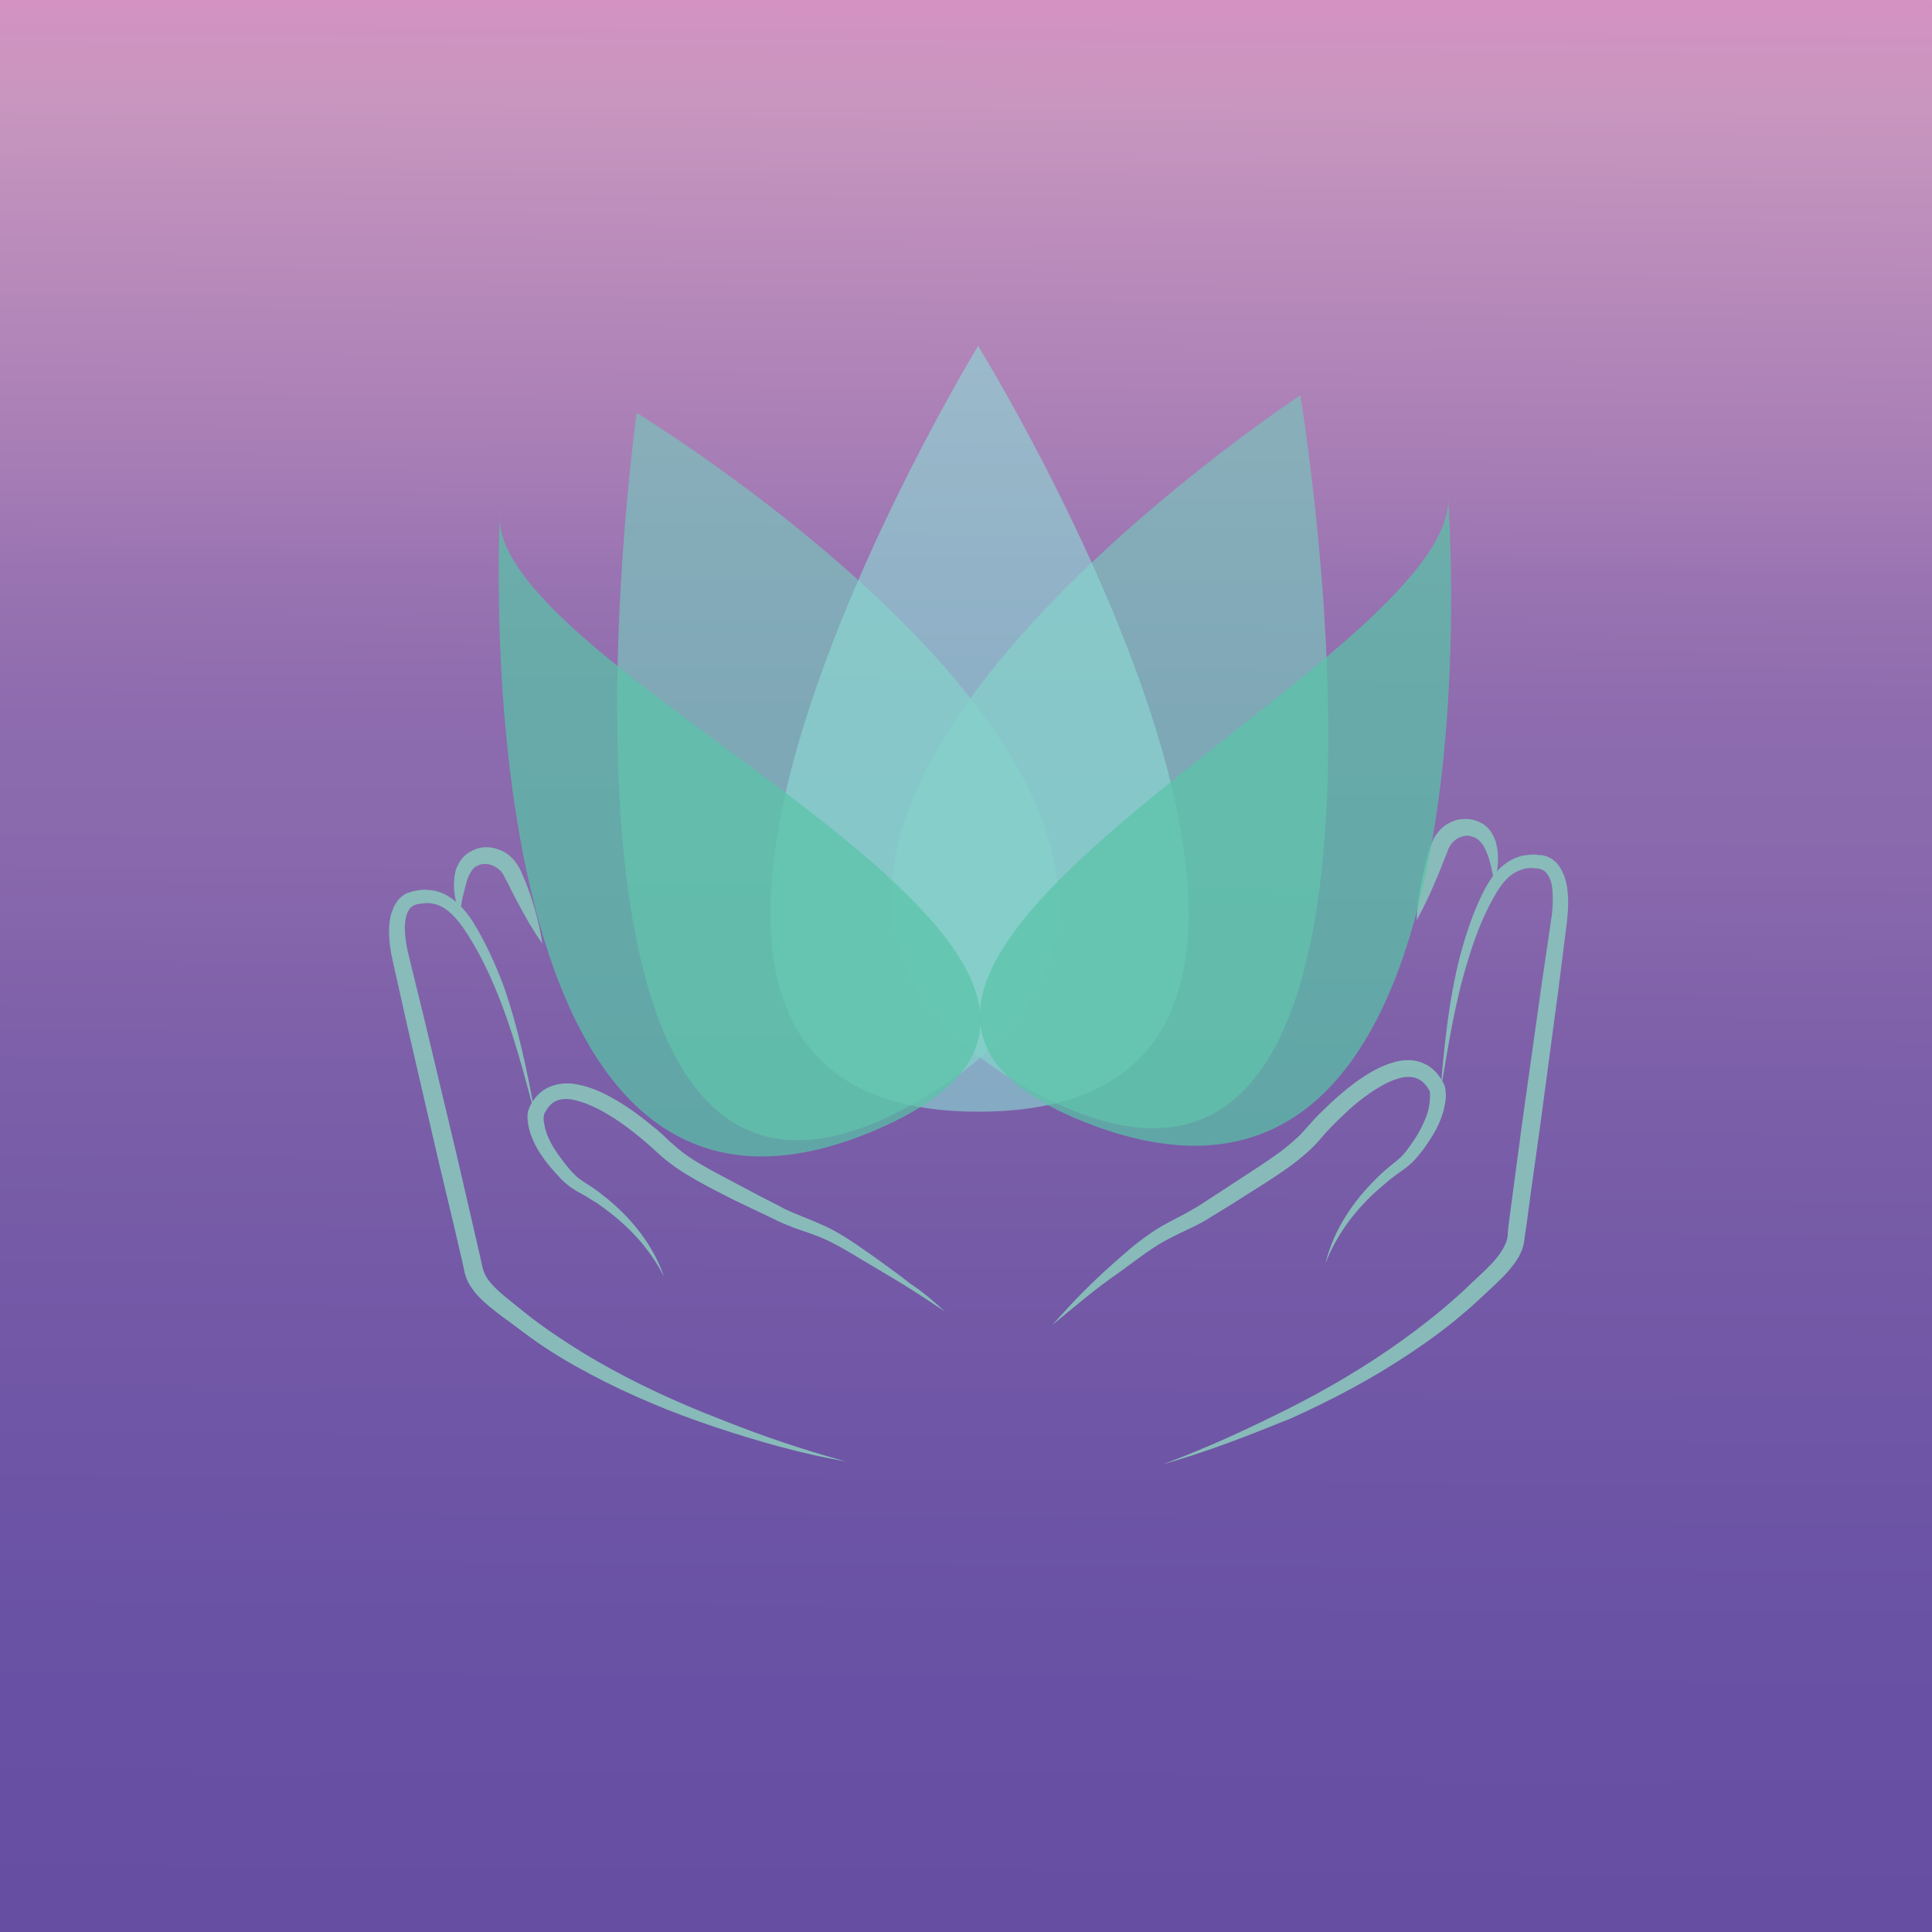
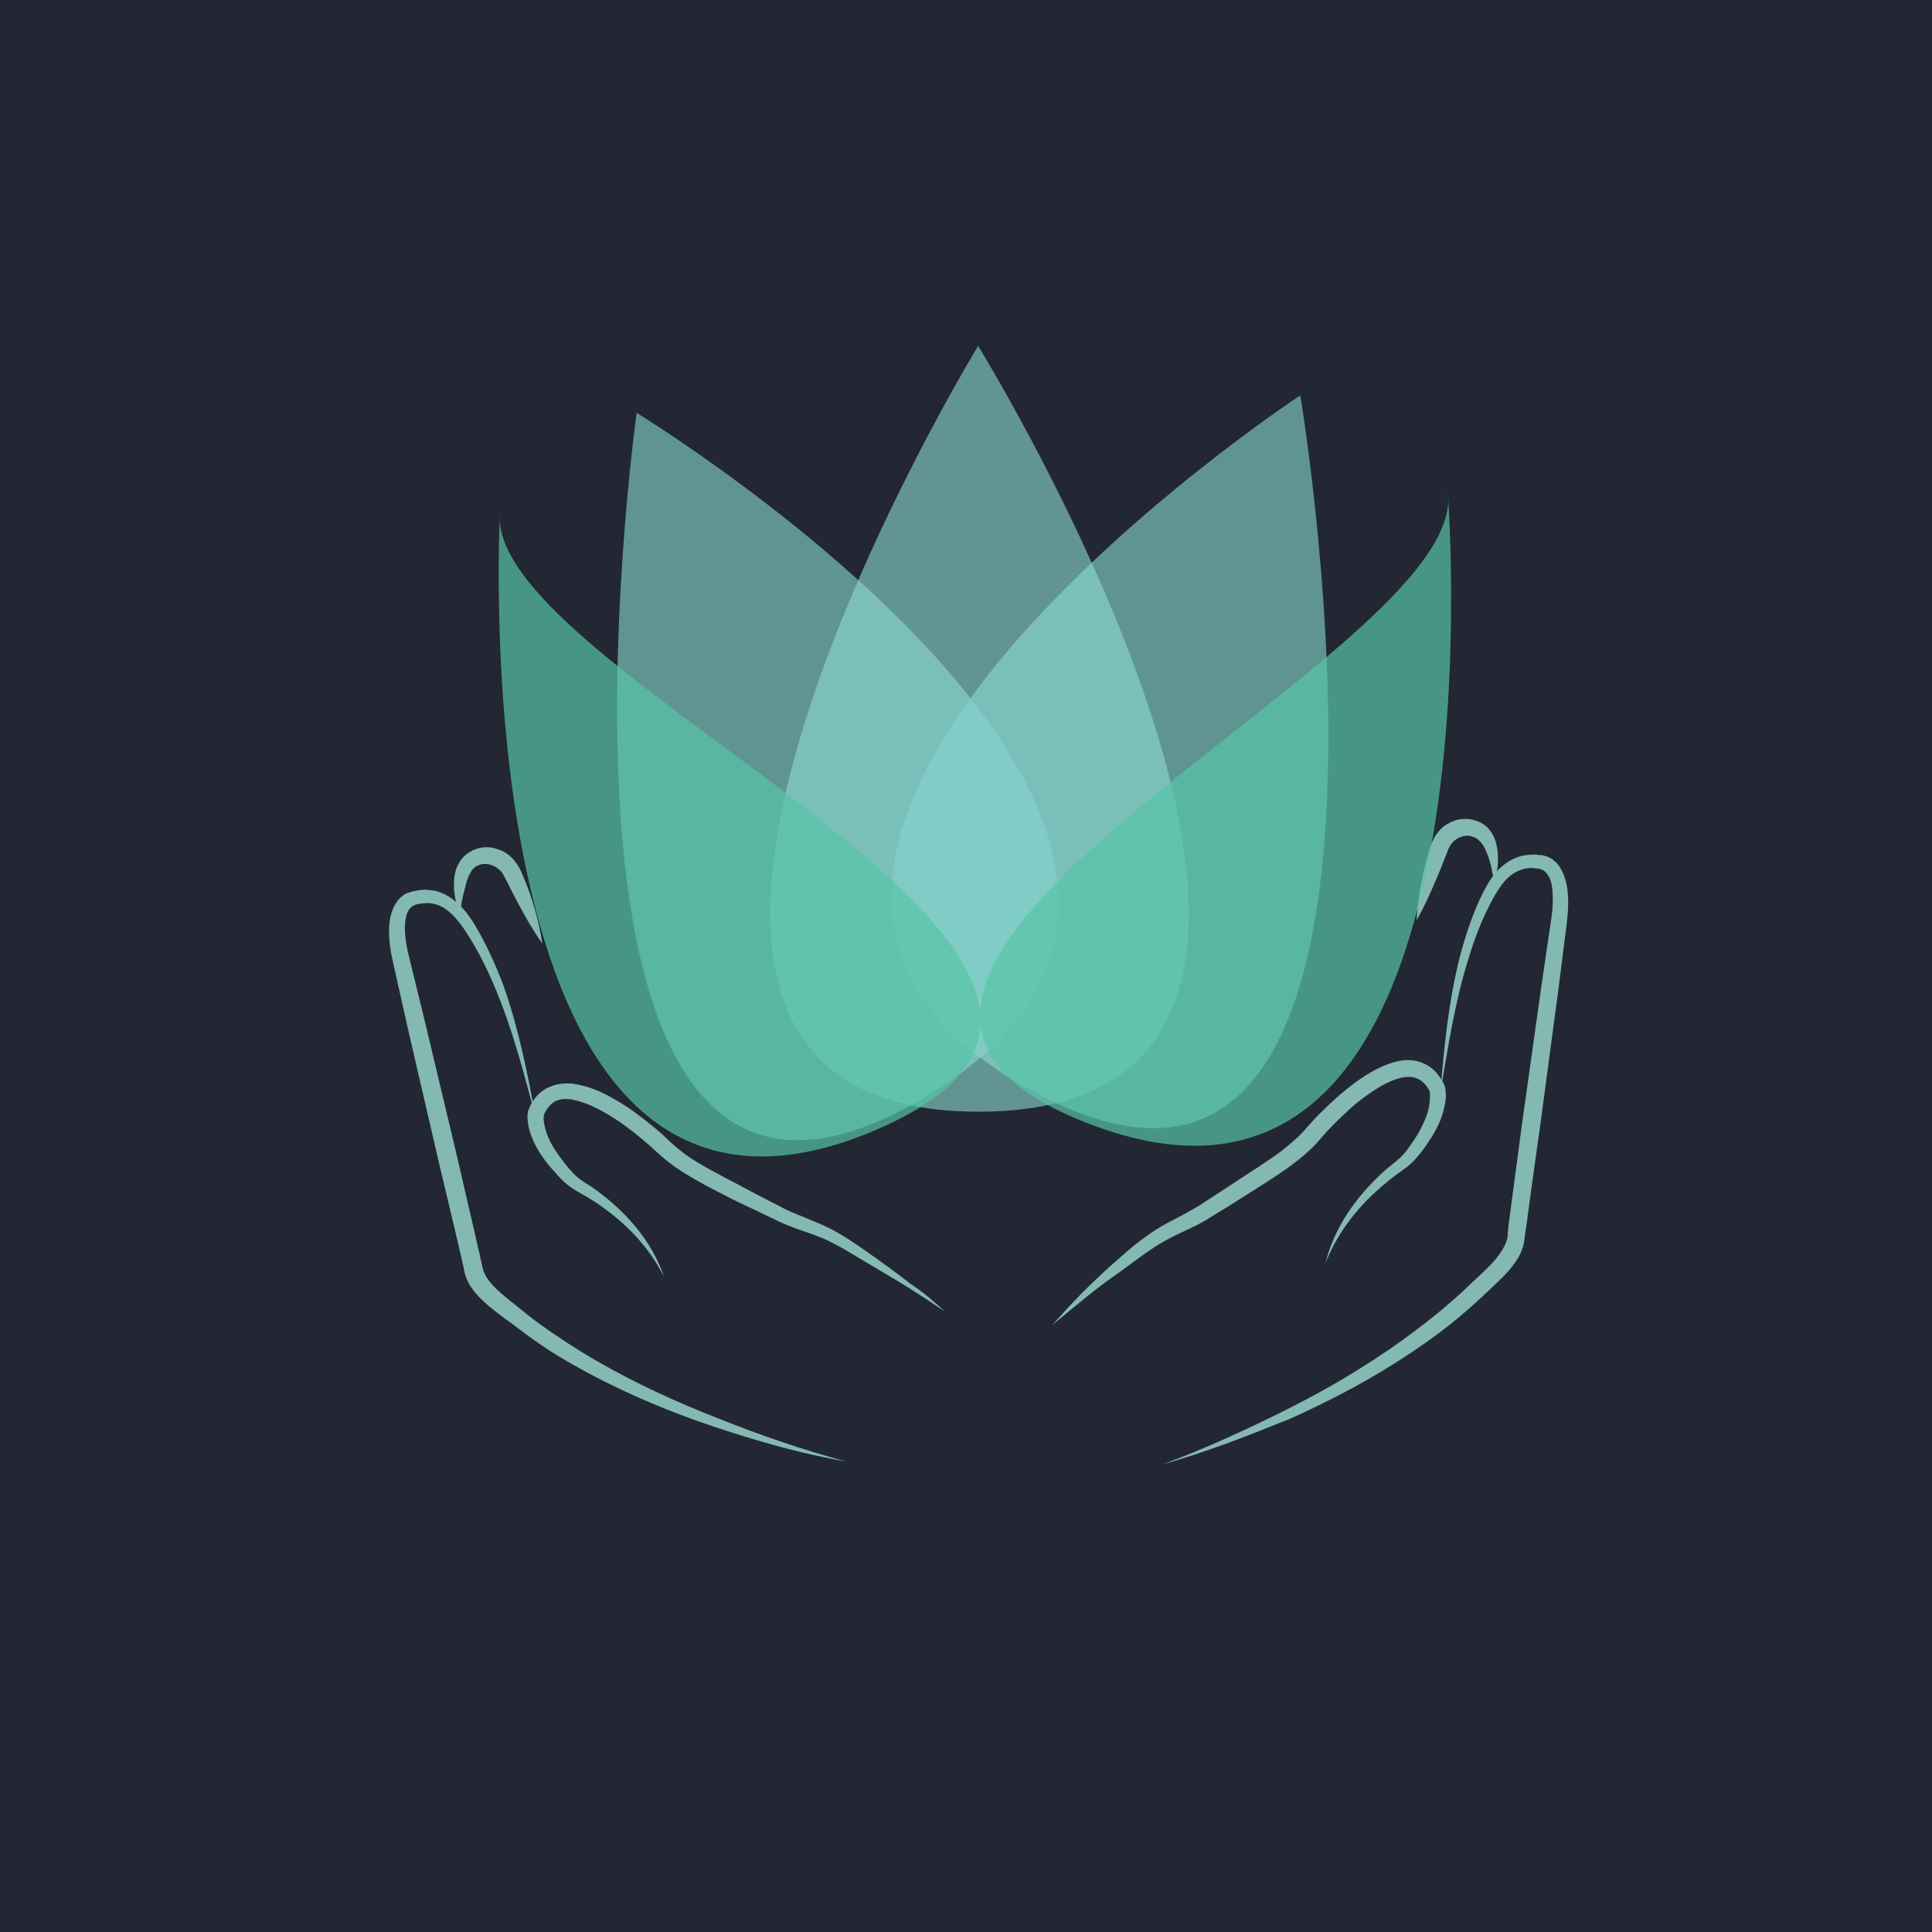
<svg xmlns="http://www.w3.org/2000/svg" version="1.1" id="Layer_1" x="0px" y="0px" viewBox="0 0 430 430" style="enable-background:new 0 0 430 430;" xml:space="preserve">
  <style type="text/css">
	.st0{fill:#654EA3;}
	.st1{fill:#EAAFC8;}
- 	.st2{fill:url(#SVGID_1_);}
+ 	.st2{fill:#232733;}
	.st3{opacity:0.95;}
	.st4{fill:#88BFBA;}
	.st5{opacity:0.7;fill:#79C2BB;enable-background:new    ;}
	.st6{opacity:0.6;fill:#8CDCD5;enable-background:new    ;}
	.st7{opacity:0.7;fill:#57C5A7;enable-background:new    ;}
</style>
  <path class="st0" d="M-207,142h-138c-11.5,0-21-9.4-21-21V21c0-11.6,9.5-21,21-21h138c11.6,0,21,9.4,21,21v100  C-186,132.6-195.4,142-207,142z" />
  <path class="st1" d="M-153,310h-184c-11.5,0-21-9.5-21-21v-98.4c0-11.6,9.5-21,21-21h184c11.6,0,21,9.4,21,21V289  C-132,300.5-141.4,310-153,310z" />
-   <linearGradient id="SVGID_1_" gradientUnits="userSpaceOnUse" x1="212.561" y1="-43.506" x2="209.471" y2="448.484">
-     <stop offset="0" style="stop-color:#EAAFC8" />
-     <stop offset="3.348215e-02" style="stop-color:#E28DC6" />
-     <stop offset="0.135" style="stop-color:#C896BF" />
-     <stop offset="0.306" style="stop-color:#A57CB5" />
-     <stop offset="0.347" style="stop-color:#9A74B2" />
-     <stop offset="0.414" style="stop-color:#8D6BAE" />
-     <stop offset="0.479" style="stop-color:#8968AD" />
-     <stop offset="0.562" style="stop-color:#7D60A9" />
-     <stop offset="0.652" style="stop-color:#755AA7" />
-     <stop offset="0.825" style="stop-color:#6951A4" />
-     <stop offset="1" style="stop-color:#654EA3" />
-   </linearGradient>
  <path class="st2" d="M436,440H-14c-11.5,0-21-9.5-21-21V-9c0-11.5,9.5-21,21-21h450c11.5,0,21,9.5,21,21v428  C457,430.5,447.5,440,436,440z" />
  <g id="Layer_1_1_">
    <g class="st3">
      <g>
        <path class="st4" d="M210.3,291.9c-2.7-1.8-5.4-3.6-8.1-5.3c-2.7-1.7-5.5-3.3-8.3-5c-2.8-1.6-5.5-3.4-8.3-4.8     c-2.7-1.5-5.7-2.4-8.8-3.5c-1.5-0.6-3.1-1.2-4.6-2l-4.4-2.1l-4.4-2.1l-4.3-2.2c-2.9-1.5-5.8-3.1-8.6-5c-1.4-1-2.7-2-4-3.2     c-1.2-1.1-2.3-2.1-3.5-3.1c-2.4-2-4.9-3.9-7.6-5.5c-2.6-1.6-5.5-2.9-8.2-3.4c-1.4-0.2-2.6-0.1-3.6,0.4s-1.8,1.5-2.4,2.7l-0.1,0.2     c0,0,0,0,0,0.1s0,0.2-0.1,0.3c0,0.2,0,0.5,0,0.9c0.1,0.7,0.2,1.4,0.4,2.1c0.4,1.4,1,2.7,1.8,4s1.7,2.5,2.7,3.8     c1,1.2,2,2.4,3.1,3.2c1.2,0.9,2.7,1.7,4,2.7s2.6,2,3.8,3.1c4.9,4.4,8.9,9.8,11,16c-2.9-5.8-7.2-10.6-12.3-14.5     c-1.3-1-2.5-1.9-3.9-2.7c-1.3-0.9-2.7-1.5-4.2-2.5s-2.7-2.2-3.8-3.5c-1.1-1.2-2.2-2.5-3.1-3.9c-1-1.4-1.8-3-2.4-4.7     c-0.3-0.9-0.5-1.7-0.6-2.6c-0.1-0.5-0.1-1-0.1-1.5c0-0.3,0.1-0.6,0.1-0.9c0-0.2,0.1-0.3,0.2-0.5l0.1-0.3c0.7-1.7,2-3.4,3.9-4.4     s4-1.2,5.8-1c3.7,0.5,6.8,2,9.7,3.7c2.9,1.7,5.6,3.7,8.1,5.8c1.3,1,2.6,2.2,3.7,3.3c1.1,1,2.3,2,3.5,2.9c2.5,1.8,5.3,3.3,8.1,4.8     l8.5,4.5l4.3,2.2c1.4,0.8,2.8,1.4,4.3,2c2.9,1.2,6.1,2.4,9,4.1s5.5,3.6,8.1,5.4c2.6,1.9,5.3,3.8,7.8,5.8     C205.5,287.6,207.9,289.7,210.3,291.9z" />
      </g>
      <g>
        <path class="st4" d="M188.4,325.3c-9.9-1.7-19.7-4.5-29.3-7.7s-19-7.1-28-11.9c-4.5-2.4-8.9-5-13-8c-2.1-1.5-4.1-3.1-6.1-4.5     c-2-1.5-4.1-3.1-6-5.2c-0.9-1.1-1.8-2.3-2.3-3.8c-0.3-0.9-0.4-1.4-0.5-2l-0.4-1.8l-1.7-7.3l-3.5-14.7L90.8,229l-3.3-14.7     c-0.6-2.6-1-5.2-0.9-8c0.1-1.4,0.3-2.8,1-4.3c0.1-0.4,0.4-0.7,0.6-1.1c0.2-0.4,0.5-0.7,0.8-1s0.7-0.6,1-0.8     c0.4-0.3,0.8-0.4,1.2-0.5c0.2-0.1,0.4-0.1,0.6-0.2l0.5-0.1c0.4-0.1,0.7-0.1,1.1-0.2c0.7-0.1,1.5-0.1,2.2,0     c1.5,0.1,2.9,0.6,4.2,1.4c2.5,1.5,4.2,3.7,5.6,5.9c2.7,4.4,4.8,9.1,6.6,13.8c3.4,9.6,5.4,19.5,7.2,29.4c-2.6-9.7-5.1-19.5-9-28.7     c-1.9-4.6-4.2-9.1-6.9-13.1c-1.4-2-2.9-3.8-4.8-4.9c-0.9-0.5-1.9-0.8-3-0.9c-0.5,0-1,0-1.6,0.1c-0.3,0-0.5,0.1-0.8,0.1l-0.4,0.1     l-0.3,0.1c-0.8,0.3-1.3,0.8-1.7,1.7c-0.4,0.9-0.5,1.9-0.6,3.1c0,2.3,0.4,4.7,1,7l3.6,14.7l7,29.4l3.4,14.7l1.7,7.4l0.4,1.8     c0.1,0.6,0.3,1.3,0.4,1.6c0.3,0.9,0.8,1.8,1.5,2.6c1.4,1.7,3.3,3.2,5.3,4.8c2,1.6,3.9,3.2,5.9,4.6c4,2.9,8.2,5.6,12.5,8.1     c8.7,5,17.8,9.2,27.1,12.8C169.1,319.4,178.7,322.7,188.4,325.3z" />
      </g>
      <g>
        <path class="st4" d="M102.4,203.5c-0.7-1.6-1.1-3.3-1.3-5.1c-0.1-0.9-0.1-1.8,0-2.7c0-0.5,0.1-0.9,0.2-1.4s0.2-1,0.5-1.5     c0.4-1,1.1-1.9,1.9-2.6c0.9-0.7,1.9-1.2,3.1-1.5c1.1-0.2,2.3-0.2,3.3,0.1c1.1,0.3,2.1,0.7,3,1.4s1.6,1.5,2.2,2.5     c0.1,0.2,0.3,0.5,0.4,0.7l0.3,0.6l0.5,1.2c0.7,1.6,1.3,3.2,1.8,4.8c1.1,3.3,1.9,6.6,2.4,10c-2-2.8-3.7-5.8-5.3-8.8     c-0.8-1.5-1.6-3-2.3-4.5l-0.6-1.1l-0.3-0.6c-0.1-0.2-0.2-0.3-0.2-0.4c-0.3-0.5-0.7-0.9-1.2-1.3c-0.9-0.7-2.1-1.1-3.2-1     c-0.6,0-1.1,0.3-1.6,0.5c-0.5,0.3-0.9,0.7-1.2,1.3c-0.2,0.3-0.3,0.6-0.5,0.9c-0.1,0.3-0.3,0.7-0.4,1.1c-0.2,0.7-0.4,1.5-0.6,2.3     C102.8,200.1,102.6,201.8,102.4,203.5z" />
      </g>
    </g>
    <g class="st3">
      <g>
        <path class="st4" d="M234.2,294.9c2.2-2.4,4.3-4.8,6.6-7.1c2.3-2.3,4.6-4.5,7.1-6.7c2.4-2.1,4.8-4.3,7.6-6.2     c2.7-2,5.7-3.4,8.5-4.9c1.4-0.8,2.7-1.5,4-2.4l4-2.6l8.1-5.3c2.7-1.8,5.3-3.5,7.6-5.6c1.2-1,2.3-2.1,3.2-3.2     c1.1-1.2,2.2-2.5,3.4-3.6c2.3-2.3,4.8-4.5,7.5-6.5c2.7-1.9,5.7-3.8,9.3-4.6c1.8-0.4,3.9-0.4,5.8,0.5c1.9,0.8,3.3,2.4,4.2,4.1     c0.1,0.1,0.3,0.5,0.4,0.8s0.2,0.6,0.2,0.9c0.1,0.6,0.1,1,0.1,1.5c0,0.9-0.2,1.8-0.4,2.7c-0.4,1.8-1.1,3.4-1.9,4.9     s-1.8,2.9-2.7,4.2c-1,1.3-2.1,2.7-3.5,3.8c-1.4,1.1-2.7,1.9-3.9,2.9c-1.2,1-2.4,2-3.6,3.1c-4.6,4.3-8.5,9.6-10.8,15.6     c1.5-6.3,5-12.1,9.4-16.9c1.1-1.2,2.3-2.4,3.5-3.5s2.6-2.1,3.7-3.1s1.9-2.2,2.8-3.5s1.7-2.6,2.3-4c0.7-1.4,1.2-2.8,1.4-4.2     c0.2-1.3,0.3-3.2-0.1-3.5c-0.7-1.2-1.6-2.1-2.7-2.5c-1-0.4-2.3-0.4-3.6-0.1c-2.7,0.7-5.3,2.3-7.8,4.1s-4.8,4-7,6.2     c-1.1,1.1-2.2,2.3-3.2,3.5c-1.1,1.3-2.4,2.5-3.7,3.6c-2.6,2.2-5.3,4-8.1,5.8l-4.1,2.6l-4.1,2.6l-4.1,2.5     c-1.3,0.9-2.9,1.7-4.3,2.4c-3,1.4-5.8,2.7-8.4,4.4c-2.6,1.7-5.2,3.7-7.8,5.6C244.1,286.6,239.2,290.8,234.2,294.9z" />
      </g>
      <g>
        <path class="st4" d="M258.8,325.9c9.5-3.5,18.6-7.7,27.6-12.2s17.6-9.6,25.7-15.4c4-2.9,8-6,11.7-9.3c1.9-1.6,3.6-3.4,5.5-5.1     c1.8-1.7,3.6-3.4,4.8-5.3c0.6-0.9,1.1-1.9,1.3-2.7c0.1-0.3,0.2-1,0.2-1.7l0.2-1.9l1-7.5l2-15l4.2-29.9l2.2-15     c0.4-2.4,0.5-4.8,0.3-7c-0.1-1.1-0.4-2.2-0.9-3s-1-1.3-1.9-1.5l-0.3-0.1H342c-0.3,0-0.5-0.1-0.8-0.1c-0.5,0-1.1,0-1.6,0.1     c-1,0.2-2,0.6-2.9,1.2c-1.8,1.2-3.1,3.2-4.3,5.3c-2.4,4.3-4.2,9-5.6,13.7c-3,9.5-4.5,19.5-6.2,29.5c0.8-10,1.8-20.1,4.3-30     c1.3-4.9,2.9-9.8,5.2-14.4c1.2-2.3,2.6-4.7,5-6.4c1.2-0.9,2.6-1.5,4-1.8c0.7-0.1,1.5-0.2,2.2-0.2c0.4,0,0.7,0,1.1,0.1h0.5     c0.2,0,0.4,0.1,0.6,0.1c0.4,0.1,0.8,0.2,1.2,0.4c0.4,0.2,0.8,0.4,1.1,0.7c0.3,0.3,0.7,0.5,0.9,0.9c0.3,0.3,0.5,0.6,0.7,1     c0.8,1.4,1.2,2.8,1.4,4.2c0.4,2.8,0.2,5.4-0.1,8l-1.9,15l-4,29.9l-2.1,15l-1,7.5l-0.3,1.9c-0.1,0.6-0.1,1.2-0.3,2.1     c-0.4,1.6-1.1,2.9-1.9,4c-1.6,2.3-3.6,4.1-5.4,5.8c-1.8,1.7-3.7,3.5-5.6,5.1c-3.9,3.4-8,6.4-12.2,9.2     c-8.5,5.7-17.4,10.4-26.7,14.6C277.9,319.5,268.5,323.2,258.8,325.9z" />
      </g>
      <g>
        <path class="st4" d="M332.6,196.4c-0.4-1.7-0.6-3.4-1.1-4.9c-0.2-0.8-0.5-1.5-0.8-2.2c-0.2-0.4-0.3-0.7-0.5-1s-0.4-0.6-0.6-0.8     c-0.4-0.5-0.9-0.9-1.4-1.1c-0.5-0.2-1-0.4-1.6-0.4c-1.1,0-2.3,0.5-3.1,1.3c-0.4,0.4-0.8,0.9-1,1.4c-0.1,0.1-0.1,0.2-0.2,0.4     l-0.2,0.6l-0.5,1.2c-0.6,1.6-1.2,3.1-1.9,4.7c-1.3,3.1-2.7,6.2-4.4,9.2c0.1-3.5,0.7-6.9,1.4-10.2c0.4-1.7,0.8-3.3,1.3-5l0.4-1.2     l0.2-0.6c0.1-0.2,0.2-0.5,0.3-0.7c0.4-1,1.1-1.9,1.9-2.7s1.8-1.3,2.8-1.7s2.2-0.5,3.3-0.4c1.1,0.1,2.2,0.5,3.2,1.1     c0.9,0.6,1.7,1.5,2.2,2.5c0.3,0.5,0.4,1,0.6,1.4c0.1,0.5,0.2,0.9,0.3,1.4c0.2,0.9,0.2,1.8,0.2,2.7     C333.4,193,333.1,194.7,332.6,196.4z" />
      </g>
    </g>
    <g>
      <path class="st5" d="M203.6,245.5c-90.7,51.4-61.9-153.6-61.9-153.6S302.1,189.6,203.6,245.5z" />
      <path class="st5" d="M226.9,241.2C136.8,188.3,289.4,88,289.4,88S324.8,298.6,226.9,241.2z" />
      <path class="st6" d="M215.5,247.4C115.1,245,217.7,77,217.7,77S324.6,249.9,215.5,247.4z" />
      <path class="st7" d="M195.6,251.2c-94.3,41.3-84.3-137.6-84.3-137.6C106.4,150.3,278.6,214.9,195.6,251.2z" />
      <path class="st7" d="M241.3,249.7c95.3,38,80.9-140.4,80.9-140.4C328,145.8,157.5,216.3,241.3,249.7z" />
    </g>
  </g>
</svg>
